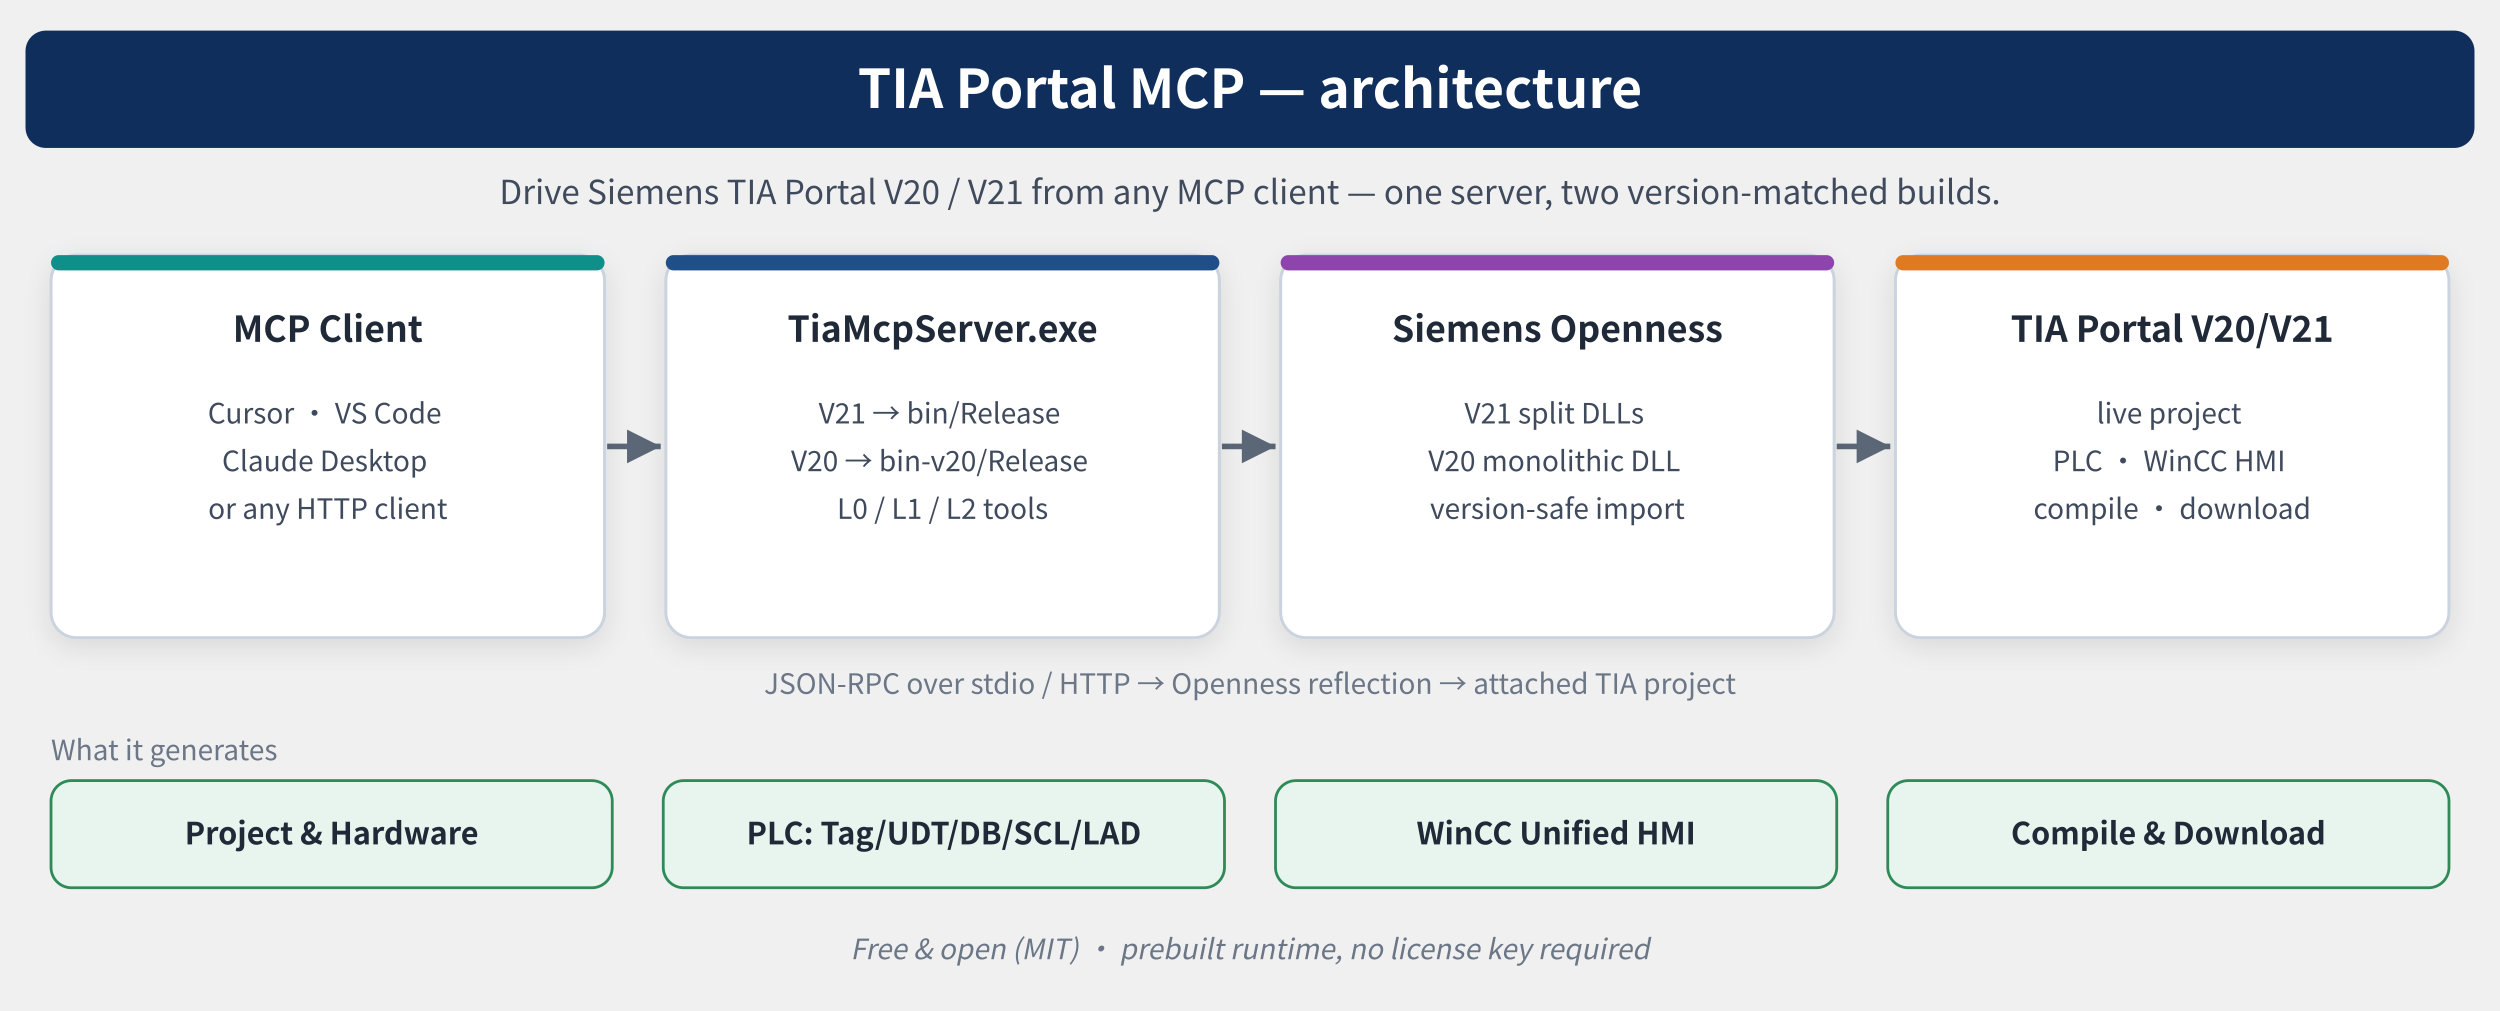
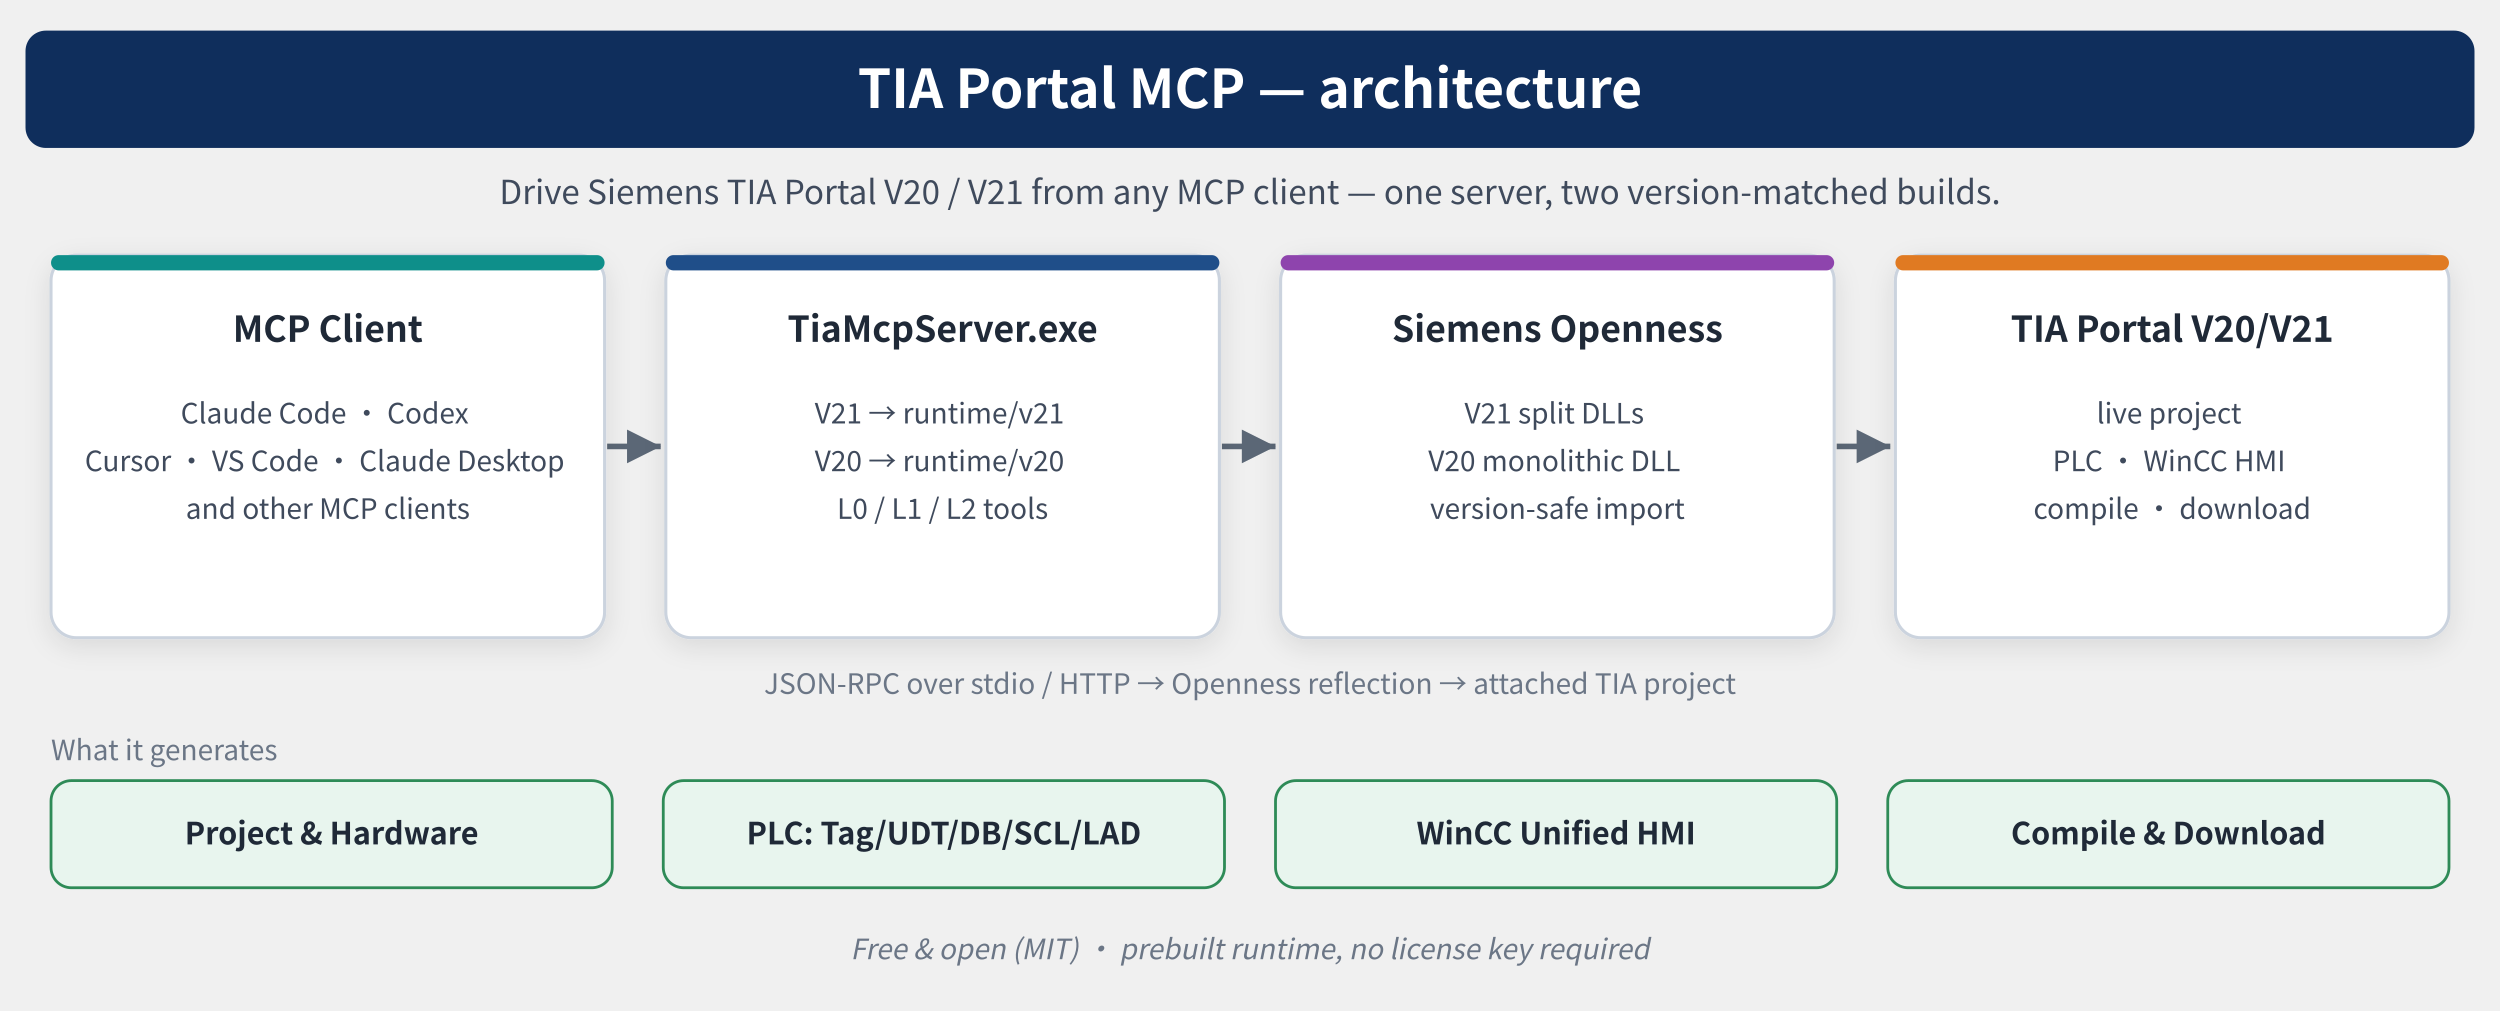
<svg xmlns="http://www.w3.org/2000/svg" viewBox="0 0 980 396" width="100%" style="max-width:980px;height:auto;" role="img" aria-label="TIA Portal MCP architecture">
  <defs>
    <style>
      .title { font: 700 21px 'Segoe UI','Microsoft YaHei','PingFang SC','Noto Sans CJK SC',sans-serif; fill:#FFFFFF; }
      .sub   { font: 13px 'Segoe UI','Microsoft YaHei','PingFang SC','Noto Sans CJK SC',sans-serif; fill:#3F4A5C; }
      .h2    { font: 700 14px 'Segoe UI','Microsoft YaHei','PingFang SC','Noto Sans CJK SC',sans-serif; fill:#1F2937; }
      .body  { font: 11px 'Segoe UI','Microsoft YaHei','PingFang SC','Noto Sans CJK SC',sans-serif; fill:#3F4A5C; }
      .chip  { font: 700 12px 'Segoe UI','Microsoft YaHei','PingFang SC','Noto Sans CJK SC',sans-serif; fill:#1F2937; }
      .lbl   { font: 11px 'Segoe UI','Microsoft YaHei','PingFang SC','Noto Sans CJK SC',sans-serif; fill:#6B7686; }
      .foot  { font: italic 11px 'Segoe UI','Microsoft YaHei','PingFang SC','Noto Sans CJK SC',sans-serif; fill:#6B7686; }
    </style>
    <filter id="sh" x="-10%" y="-10%" width="120%" height="130%">
      <feDropShadow dx="0" dy="3" stdDeviation="5" flood-opacity="0.10" />
    </filter>
    <marker id="ar" markerWidth="9" markerHeight="9" refX="6" refY="3" orient="auto">
      <path d="M0,0 L6,3 L0,6 Z" fill="#5B6776" />
    </marker>
  </defs>
  <rect x="10" y="12" width="960" height="46" rx="8" fill="#0F2E5C" />
  <text x="490" y="35" class="title" text-anchor="middle" dominant-baseline="middle">
    TIA Portal MCP — architecture
  </text>
  <text x="490" y="80" class="sub" text-anchor="middle">
    Drive Siemens TIA Portal V20 / V21 from any MCP client — one server, two version-matched builds.
  </text>
  <line x1="238" y1="175" x2="259" y2="175" stroke="#5B6776" stroke-width="2.2" marker-end="url(#ar)" />
  <line x1="479" y1="175" x2="500" y2="175" stroke="#5B6776" stroke-width="2.2" marker-end="url(#ar)" />
  <line x1="720" y1="175" x2="741" y2="175" stroke="#5B6776" stroke-width="2.2" marker-end="url(#ar)" />
  <g transform="translate(20,100)">
    <rect width="217" height="150" rx="10" fill="#FFFFFF" stroke="#CBD3DE" stroke-width="1.2" filter="url(#sh)" />
    <rect width="217" height="6" rx="3" fill="#0E8F8A" />
    <text x="108.5" y="34" class="h2" text-anchor="middle">MCP Client</text>
    <text x="108.5" y="66" class="body" text-anchor="middle">
-       <tspan x="108.5" dy="0">Cursor · VS Code</tspan>
-       <tspan x="108.5" dy="1.7em">Claude Desktop</tspan>
-       <tspan x="108.5" dy="1.7em">or any HTTP client</tspan>
+       <tspan x="108.5" dy="0">Claude Code · Codex</tspan>
+       <tspan x="108.5" dy="1.7em">Cursor · VS Code · Claude Desktop</tspan>
+       <tspan x="108.5" dy="1.7em">and other MCP clients</tspan>
    </text>
  </g>
  <g transform="translate(261,100)">
    <rect width="217" height="150" rx="10" fill="#FFFFFF" stroke="#CBD3DE" stroke-width="1.2" filter="url(#sh)" />
    <rect width="217" height="6" rx="3" fill="#1F4E89" />
    <text x="108.5" y="34" class="h2" text-anchor="middle">TiaMcpServer.exe</text>
    <text x="108.5" y="66" class="body" text-anchor="middle">
-       <tspan x="108.5" dy="0">V21 → bin/Release</tspan>
-       <tspan x="108.5" dy="1.7em">V20 → bin-v20/Release</tspan>
+       <tspan x="108.5" dy="0">V21 → runtime/v21</tspan>
+       <tspan x="108.5" dy="1.7em">V20 → runtime/v20</tspan>
      <tspan x="108.5" dy="1.7em">L0 / L1 / L2 tools</tspan>
    </text>
  </g>
  <g transform="translate(502,100)">
    <rect width="217" height="150" rx="10" fill="#FFFFFF" stroke="#CBD3DE" stroke-width="1.2" filter="url(#sh)" />
    <rect width="217" height="6" rx="3" fill="#8E44AD" />
    <text x="108.5" y="34" class="h2" text-anchor="middle">Siemens Openness</text>
    <text x="108.5" y="66" class="body" text-anchor="middle">
      <tspan x="108.5" dy="0">V21 split DLLs</tspan>
      <tspan x="108.5" dy="1.7em">V20 monolithic DLL</tspan>
      <tspan x="108.5" dy="1.7em">version-safe import</tspan>
    </text>
  </g>
  <g transform="translate(743,100)">
    <rect width="217" height="150" rx="10" fill="#FFFFFF" stroke="#CBD3DE" stroke-width="1.2" filter="url(#sh)" />
    <rect width="217" height="6" rx="3" fill="#E07A22" />
    <text x="108.5" y="34" class="h2" text-anchor="middle">TIA Portal V20/V21</text>
    <text x="108.5" y="66" class="body" text-anchor="middle">
      <tspan x="108.5" dy="0">live project</tspan>
      <tspan x="108.5" dy="1.7em">PLC · WinCC HMI</tspan>
      <tspan x="108.5" dy="1.7em">compile · download</tspan>
    </text>
  </g>
  <text x="490" y="272" class="lbl" text-anchor="middle">
    JSON-RPC over stdio / HTTP  →  Openness reflection  →  attached TIA project
  </text>
  <text x="20" y="298" class="lbl">What it generates</text>
  <g class="chip">
    <rect x="20" y="306" width="220" height="42" rx="8" fill="#E8F5EE" stroke="#2E8B57" stroke-width="1.1" />
    <text x="130" y="331" text-anchor="middle">Project &amp; Hardware</text>
    <rect x="260" y="306" width="220" height="42" rx="8" fill="#E8F5EE" stroke="#2E8B57" stroke-width="1.1" />
    <text x="370" y="331" text-anchor="middle">PLC: Tag/UDT/DB/SCL/LAD</text>
    <rect x="500" y="306" width="220" height="42" rx="8" fill="#E8F5EE" stroke="#2E8B57" stroke-width="1.1" />
    <text x="610" y="331" text-anchor="middle">WinCC Unified HMI</text>
    <rect x="740" y="306" width="220" height="42" rx="8" fill="#E8F5EE" stroke="#2E8B57" stroke-width="1.1" />
    <text x="850" y="331" text-anchor="middle">Compile &amp; Download</text>
  </g>
  <text x="490" y="376" class="foot" text-anchor="middle">
    Free &amp; open (MIT) · prebuilt runtime, no license key required
  </text>
</svg>
